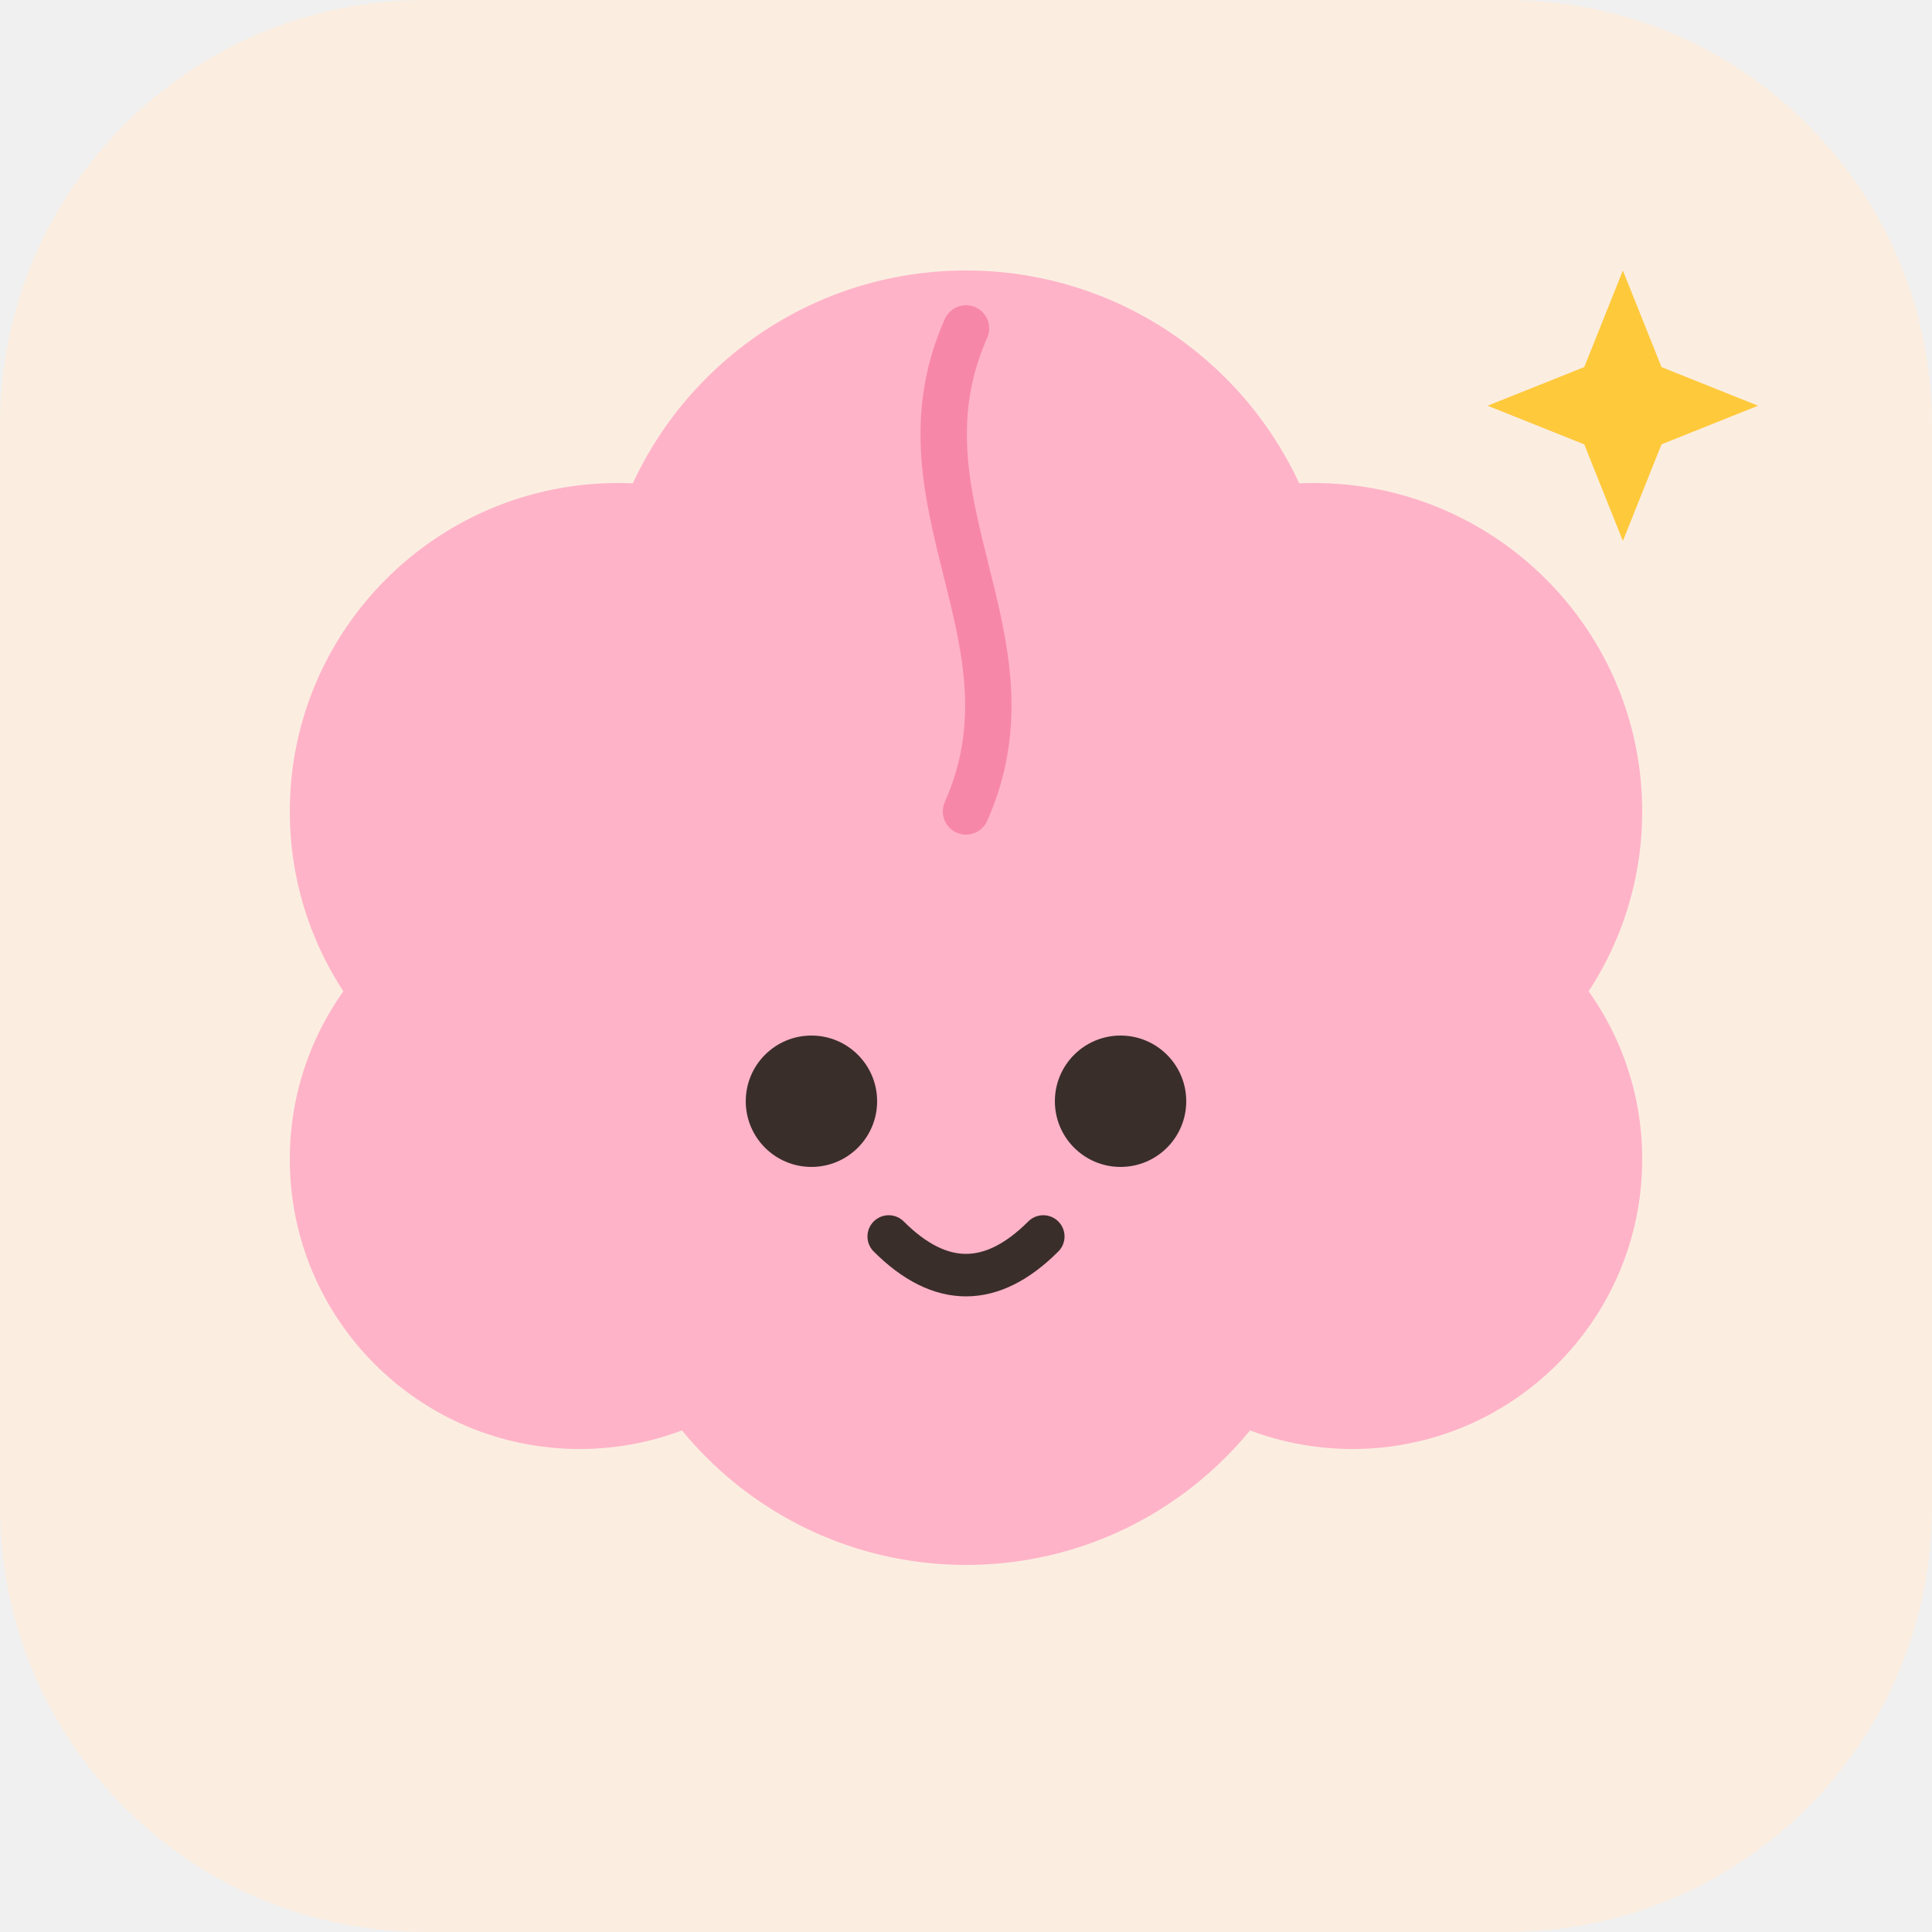
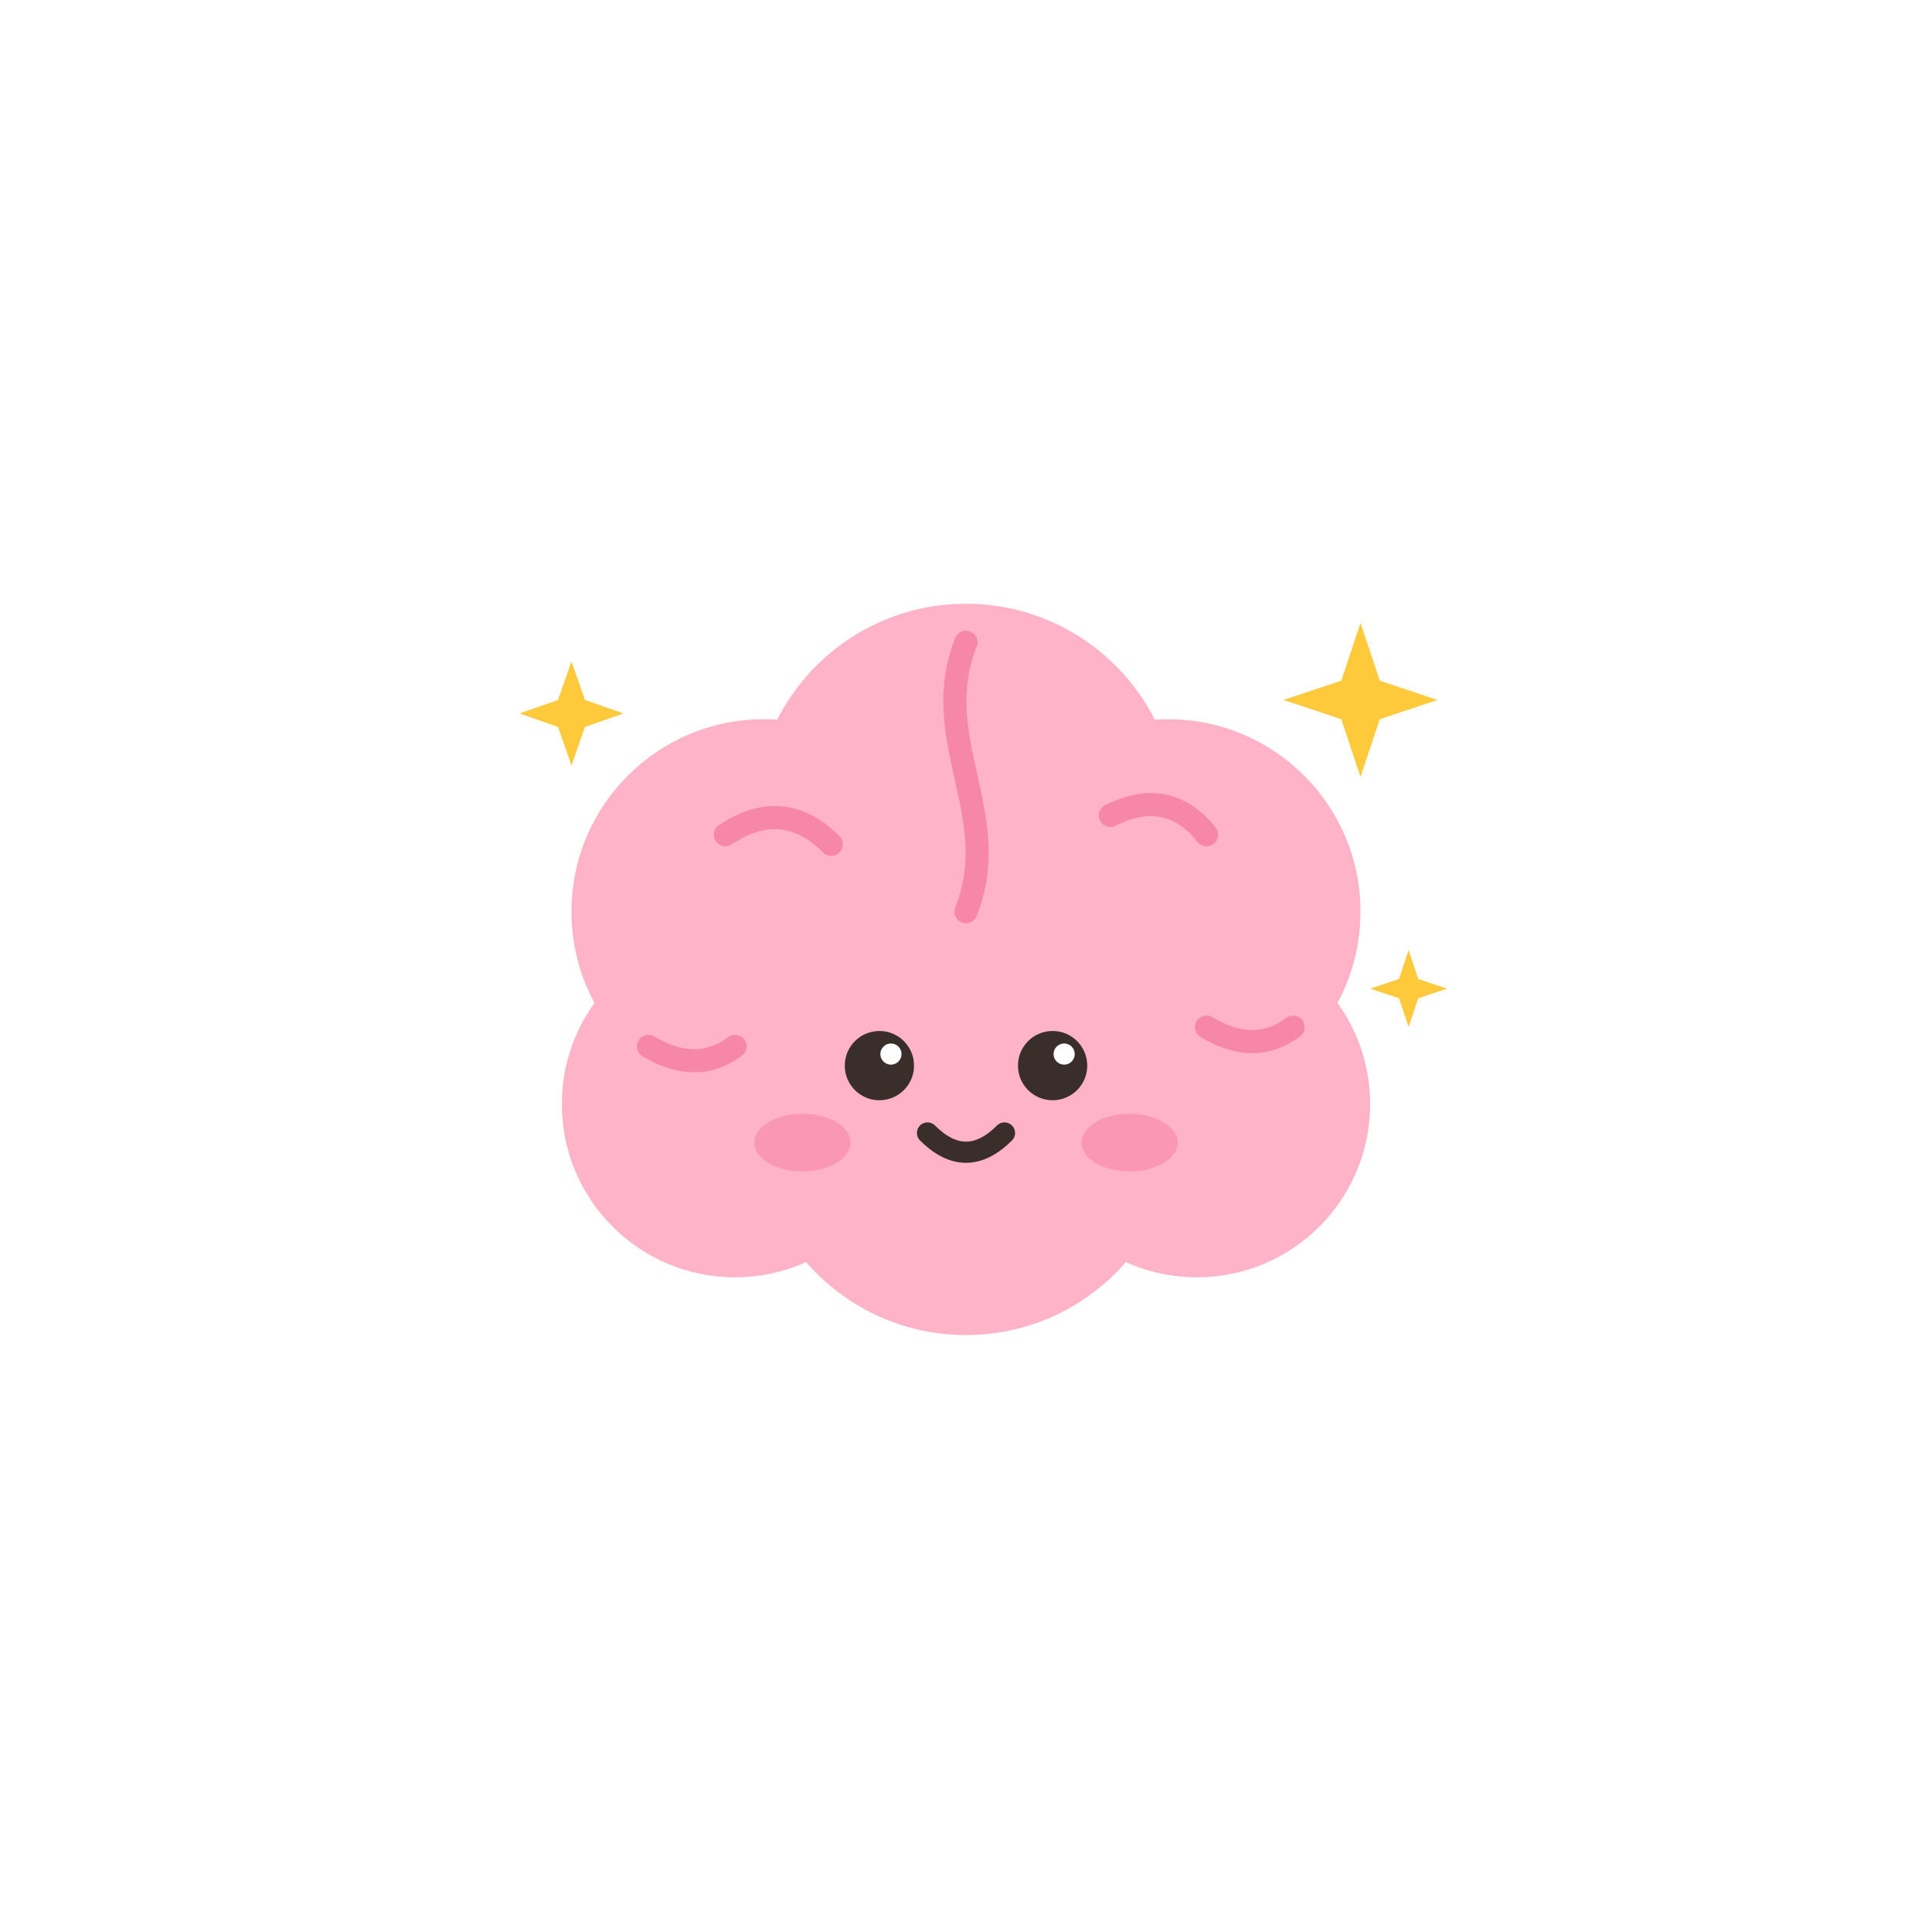
- <svg xmlns="http://www.w3.org/2000/svg" viewBox="0 0 100 100">
-   <rect width="100" height="100" rx="22" fill="#fbeee1" />
-   <g fill="#ffb3c8">
-     <circle cx="32" cy="42" r="17" />
-     <circle cx="50" cy="33" r="19" />
-     <circle cx="68" cy="42" r="17" />
-     <circle cx="30" cy="60" r="15" />
-     <circle cx="50" cy="62" r="19" />
-     <circle cx="70" cy="60" r="15" />
+ <svg xmlns="http://www.w3.org/2000/svg" viewBox="0 0 512 512">
+   <rect width="512" height="512" fill="#ffffff" />
+   <g transform="translate(256 262) scale(2.55) translate(-55 -48)">
+     <g fill="#ffb3c8">
+       <circle cx="34" cy="40" r="20" />
+       <circle cx="55" cy="30" r="22" />
+       <circle cx="76" cy="40" r="20" />
+       <circle cx="31" cy="60" r="18" />
+       <circle cx="55" cy="62" r="22" />
+       <circle cx="79" cy="60" r="18" />
+     </g>
+     <g fill="none" stroke="#f0628f" stroke-width="2.4" stroke-linecap="round" opacity=".55">
+       <path d="M55 12 C51 22 59 30 55 40" />
+       <path d="M30 32 q6 -4 11 1" />
+       <path d="M70 30 q6 -3 10 2" />
+       <path d="M22 54 q5 3 9 0" />
+       <path d="M80 52 q5 3 9 0" />
+     </g>
+     <circle cx="46" cy="56" r="3.6" fill="#3a2e2a" />
+     <circle cx="64" cy="56" r="3.6" fill="#3a2e2a" />
+     <circle cx="47.2" cy="54.8" r="1.1" fill="#ffffff" />
+     <circle cx="65.2" cy="54.8" r="1.1" fill="#ffffff" />
+     <path d="M51 63 q4 4 8 0" fill="none" stroke="#3a2e2a" stroke-width="2.2" stroke-linecap="round" />
+     <ellipse cx="38" cy="64" rx="5" ry="3" fill="#f0628f" opacity=".35" />
+     <ellipse cx="72" cy="64" rx="5" ry="3" fill="#f0628f" opacity=".35" />
+     <path d="M96 10 l2 6 6 2 -6 2 -2 6 -2 -6 -6 -2 6 -2z" fill="#ffc93c" />
+     <path d="M14 14 l1.4 4 4 1.4 -4 1.4 -1.4 4 -1.4 -4 -4 -1.4 4 -1.4z" fill="#ffc93c" />
+     <path d="M101 44 l1 3 3 1 -3 1 -1 3 -1 -3 -3 -1 3 -1z" fill="#ffc93c" />
  </g>
-   <path d="M50 17c-4 9 4 16 0 25" fill="none" stroke="#f0628f" stroke-width="2.4" stroke-linecap="round" opacity=".55" />
-   <circle cx="42" cy="57" r="3.4" fill="#3a2e2a" />
-   <circle cx="58" cy="57" r="3.4" fill="#3a2e2a" />
-   <path d="M46 64q4 4 8 0" fill="none" stroke="#3a2e2a" stroke-width="2.2" stroke-linecap="round" />
-   <path d="M84 14l2 5 5 2-5 2-2 5-2-5-5-2 5-2z" fill="#ffc93c" />
</svg>
